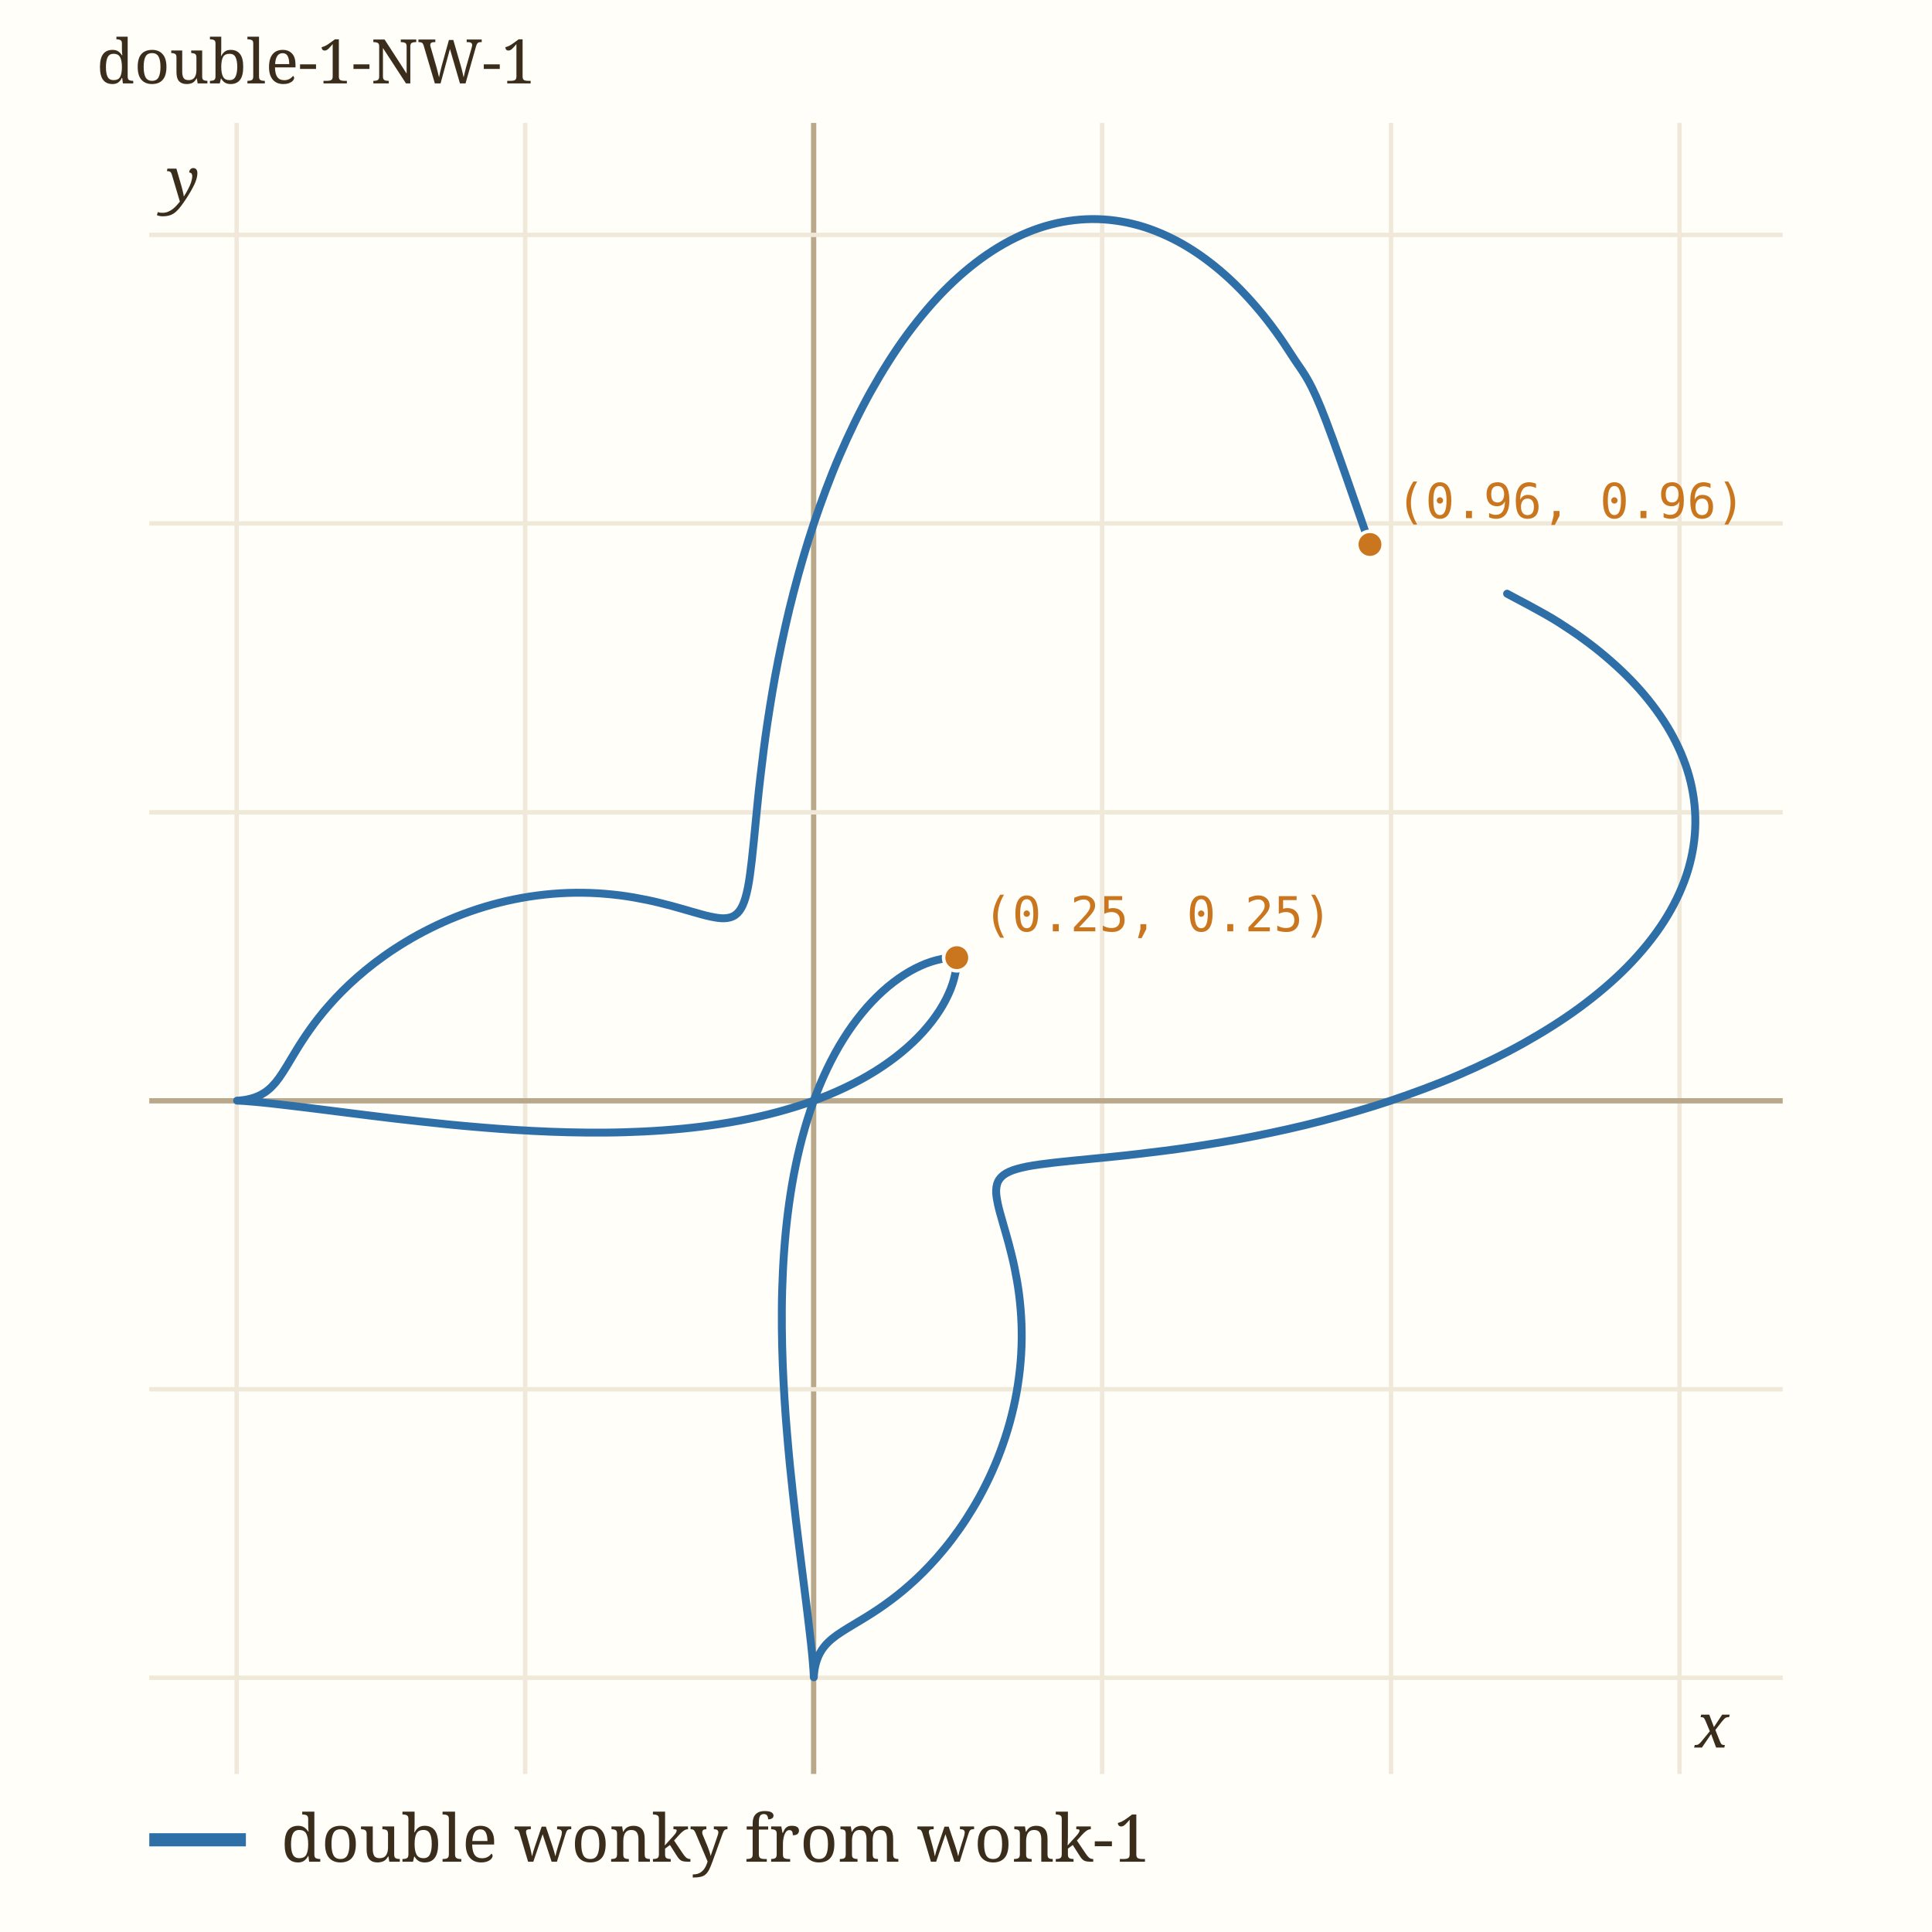
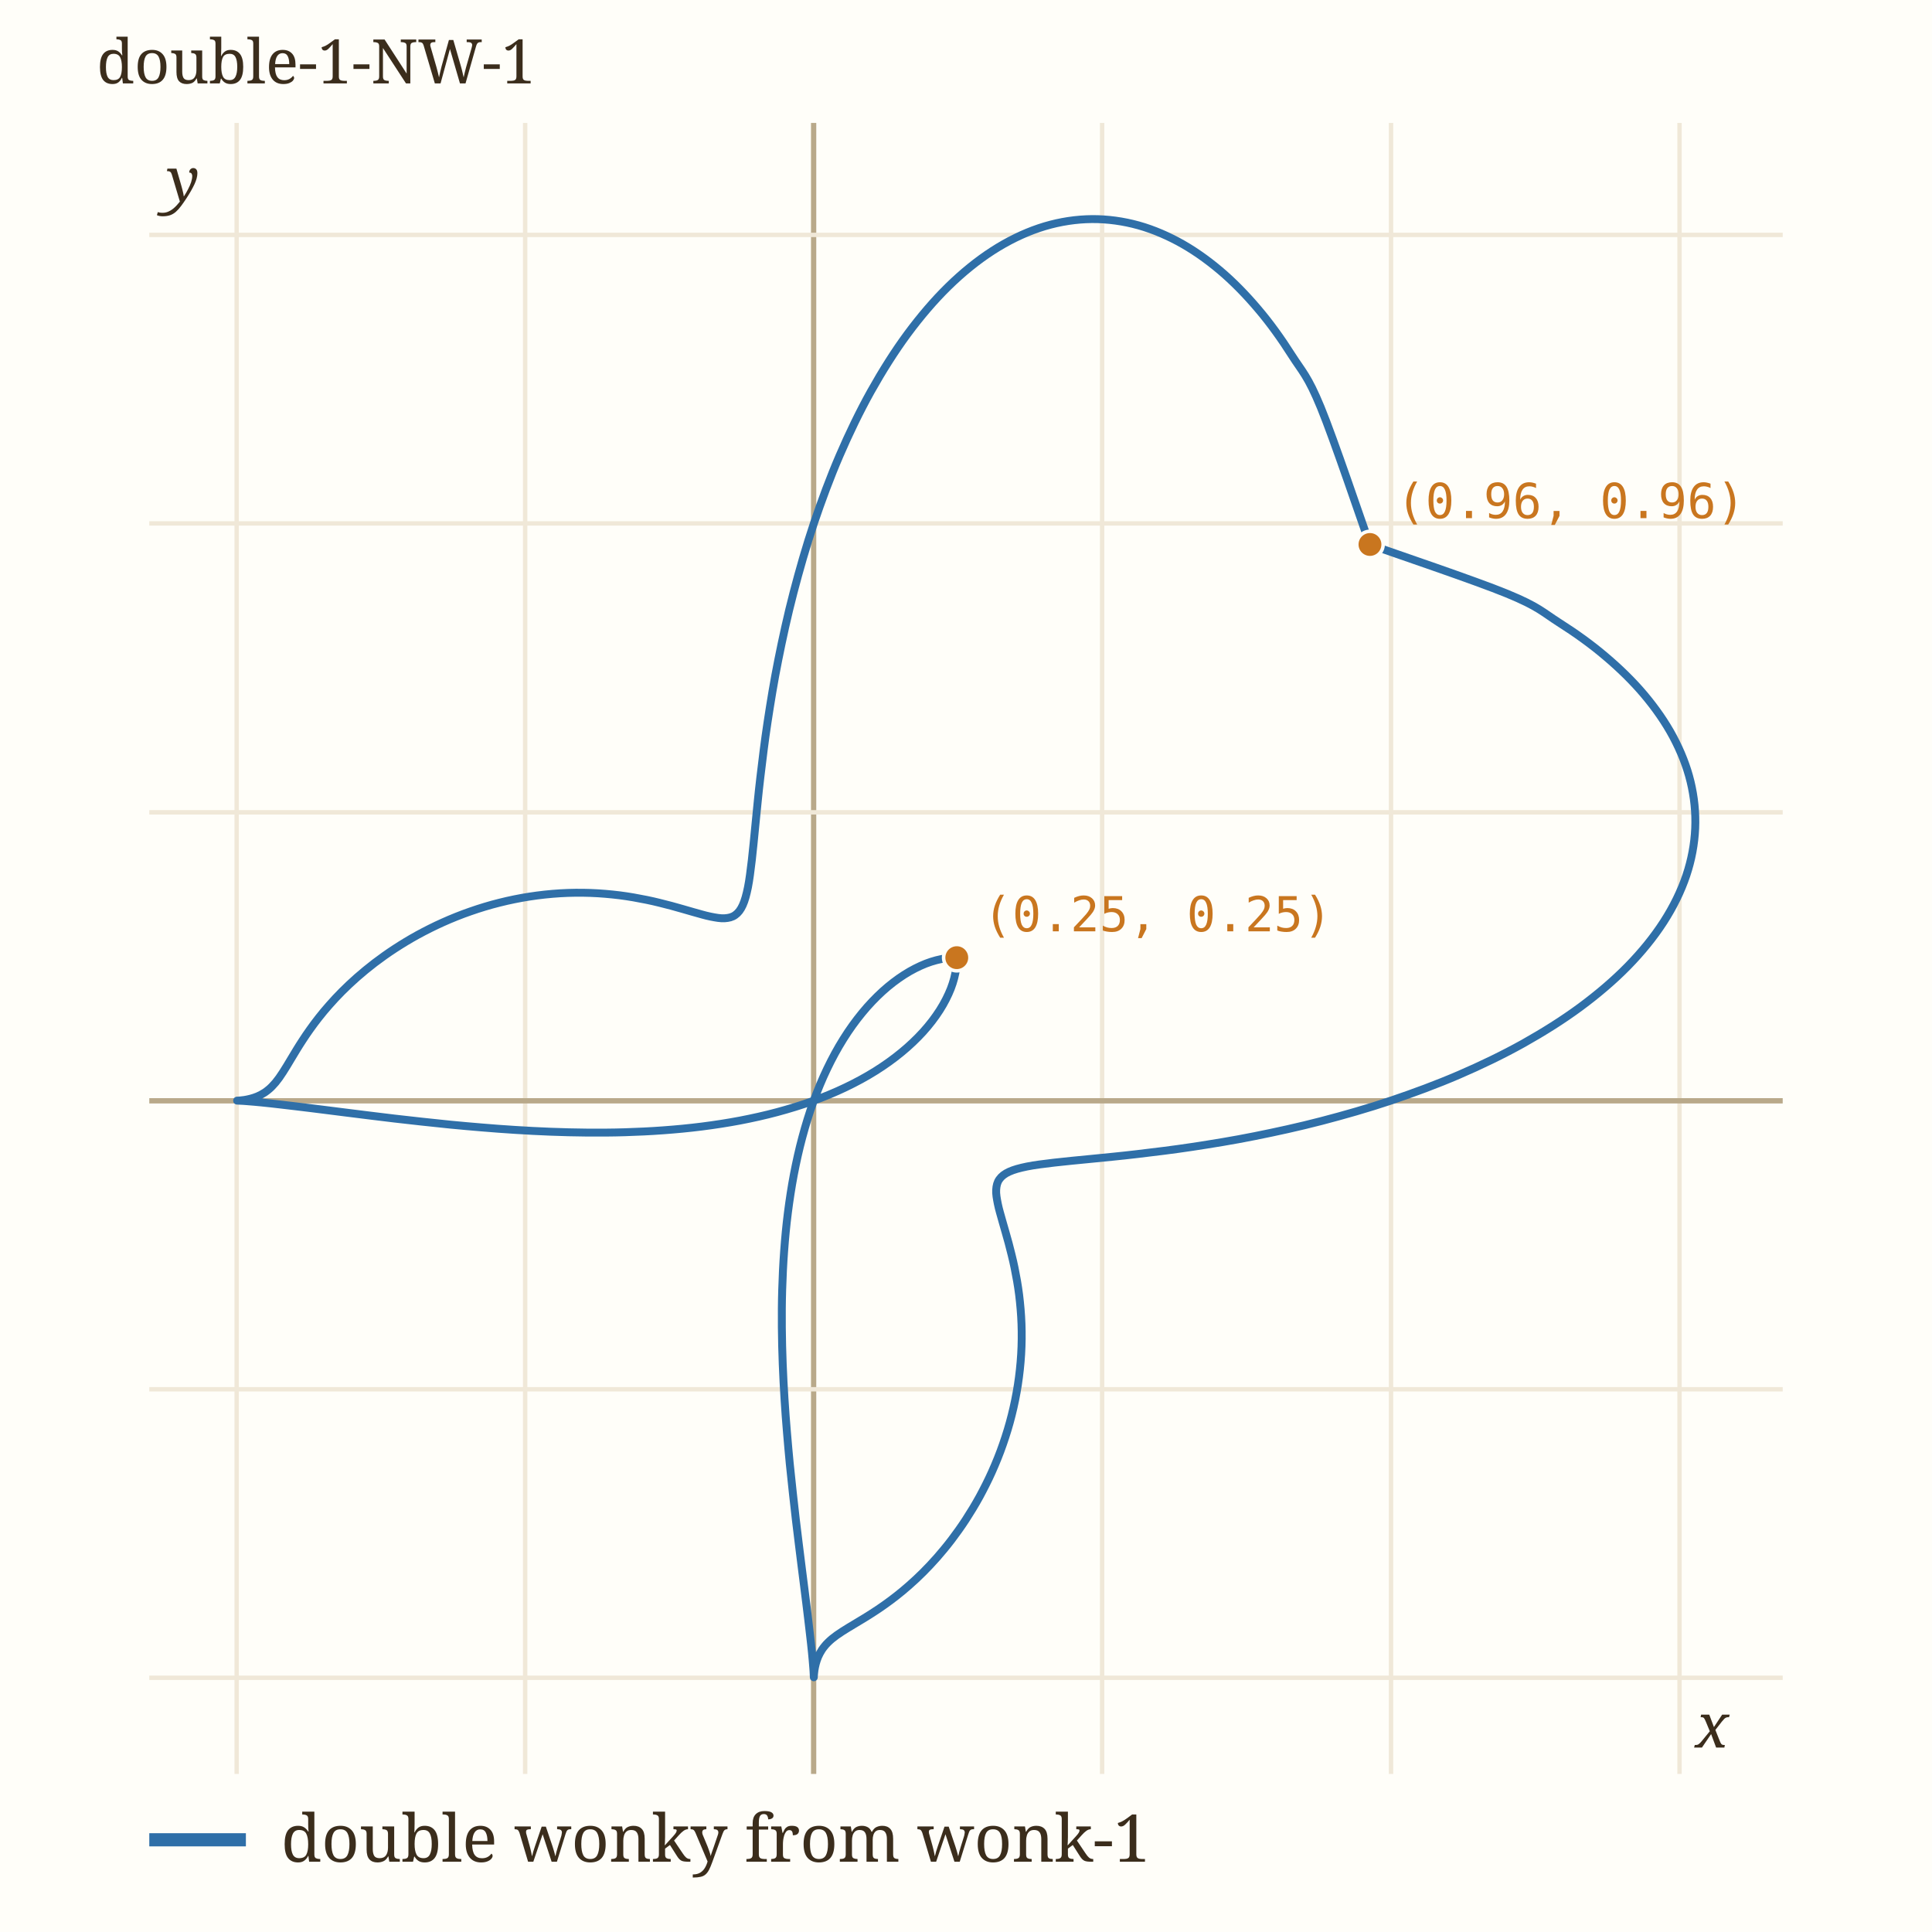
<svg xmlns="http://www.w3.org/2000/svg" viewBox="0 0 440 440" width="440" height="440" role="img" aria-label="double-1-NW-1" data-panel="double-1-NW-1">
  <rect x="0" y="0" width="440" height="440" fill="#fffef9" />
  <clipPath id="clip-double-1-NW-1">
    <rect x="34" y="28" width="372" height="376" />
  </clipPath>
  <g clip-path="url(#clip-double-1-NW-1)">
    <line x1="53.9" x2="53.9" y1="28" y2="404" stroke="#f0e8d8" stroke-width="1" />
    <text x="53.9" y="418.0" font-family="ui-monospace, Menlo, monospace" font-size="11" fill="#9c8a6a" text-anchor="middle">-1</text>
    <line x1="119.6" x2="119.6" y1="28" y2="404" stroke="#f0e8d8" stroke-width="1" />
    <text x="119.6" y="418.0" font-family="ui-monospace, Menlo, monospace" font-size="11" fill="#9c8a6a" text-anchor="middle">-0.5</text>
    <line x1="185.3" x2="185.3" y1="28" y2="404" stroke="#b9a98a" stroke-width="1.2" />
    <line x1="251.0" x2="251.0" y1="28" y2="404" stroke="#f0e8d8" stroke-width="1" />
    <text x="251.0" y="418.0" font-family="ui-monospace, Menlo, monospace" font-size="11" fill="#9c8a6a" text-anchor="middle">0.5</text>
    <line x1="316.8" x2="316.8" y1="28" y2="404" stroke="#f0e8d8" stroke-width="1" />
    <text x="316.8" y="418.0" font-family="ui-monospace, Menlo, monospace" font-size="11" fill="#9c8a6a" text-anchor="middle">1</text>
    <line x1="382.5" x2="382.5" y1="28" y2="404" stroke="#f0e8d8" stroke-width="1" />
    <text x="382.5" y="418.0" font-family="ui-monospace, Menlo, monospace" font-size="11" fill="#9c8a6a" text-anchor="middle">1.5</text>
    <line x1="34" x2="406" y1="382.1" y2="382.1" stroke="#f0e8d8" stroke-width="1" />
    <text x="28.0" y="386.1" font-family="ui-monospace, Menlo, monospace" font-size="11" fill="#9c8a6a" text-anchor="end">-1</text>
    <line x1="34" x2="406" y1="316.4" y2="316.4" stroke="#f0e8d8" stroke-width="1" />
    <text x="28.0" y="320.4" font-family="ui-monospace, Menlo, monospace" font-size="11" fill="#9c8a6a" text-anchor="end">-0.5</text>
    <line x1="34" x2="406" y1="250.7" y2="250.7" stroke="#b9a98a" stroke-width="1.2" />
    <line x1="34" x2="406" y1="185.0" y2="185.0" stroke="#f0e8d8" stroke-width="1" />
    <text x="28.0" y="189.0" font-family="ui-monospace, Menlo, monospace" font-size="11" fill="#9c8a6a" text-anchor="end">0.5</text>
    <line x1="34" x2="406" y1="119.2" y2="119.2" stroke="#f0e8d8" stroke-width="1" />
    <text x="28.0" y="123.2" font-family="ui-monospace, Menlo, monospace" font-size="11" fill="#9c8a6a" text-anchor="end">1</text>
    <line x1="34" x2="406" y1="53.5" y2="53.5" stroke="#f0e8d8" stroke-width="1" />
    <text x="28.0" y="57.5" font-family="ui-monospace, Menlo, monospace" font-size="11" fill="#9c8a6a" text-anchor="end">1.5</text>
-     <path d="M311.97,124.03 C310.11,118.82 303.75,99.95 300.79,92.77 C297.83,85.58 296.59,84.67 294.21,80.94 C291.84,77.20 289.26,73.60 286.52,70.38 C283.79,67.15 280.86,64.14 277.81,61.57 C274.76,59.00 271.53,56.74 268.22,54.97 C264.92,53.21 261.47,51.83 257.99,50.99 C254.51,50.15 250.91,49.77 247.35,49.93 C243.78,50.09 240.15,50.76 236.59,51.96 C233.04,53.16 229.47,54.91 226.04,57.12 C222.60,59.34 219.20,62.10 215.97,65.26 C212.74,68.42 209.61,72.10 206.67,76.07 C203.74,80.04 200.95,84.48 198.37,89.08 C195.80,93.69 193.40,98.67 191.23,103.70 C189.06,108.73 187.10,114.03 185.34,119.24 C183.59,124.46 182.06,129.83 180.71,135.00 C179.36,140.17 178.23,145.37 177.25,150.27 C176.26,155.18 175.49,159.98 174.81,164.43 C174.13,168.89 173.63,173.13 173.17,176.98 C172.71,180.83 172.39,184.38 172.07,187.54 C171.75,190.69 171.51,193.49 171.22,195.91 C170.93,198.34 170.68,200.37 170.34,202.08 C169.99,203.79 169.63,205.11 169.15,206.16 C168.67,207.21 168.13,207.90 167.44,208.39 C166.75,208.89 165.97,209.07 165.03,209.13 C164.10,209.19 163.03,208.99 161.82,208.75 C160.61,208.51 159.26,208.09 157.77,207.68 C156.29,207.27 154.65,206.76 152.91,206.30 C151.17,205.85 149.28,205.35 147.31,204.95 C145.35,204.55 143.25,204.17 141.11,203.90 C138.98,203.64 136.73,203.44 134.48,203.36 C132.22,203.28 129.89,203.30 127.57,203.44 C125.26,203.58 122.91,203.83 120.60,204.19 C118.29,204.55 115.97,205.02 113.72,205.59 C111.47,206.15 109.24,206.83 107.10,207.58 C104.96,208.32 102.86,209.17 100.87,210.06 C98.87,210.95 96.95,211.93 95.12,212.92 C93.30,213.92 91.56,214.98 89.93,216.04 C88.30,217.10 86.77,218.20 85.33,219.29 C83.90,220.38 82.57,221.49 81.33,222.57 C80.09,223.66 78.95,224.74 77.89,225.80 C76.84,226.85 75.88,227.89 75.00,228.89 C74.11,229.88 73.32,230.86 72.58,231.79 C71.84,232.72 71.19,233.62 70.58,234.47 C69.97,235.32 69.42,236.14 68.92,236.91 C68.41,237.68 67.96,238.41 67.54,239.09 C67.11,239.78 66.73,240.43 66.37,241.03 C66.00,241.64 65.67,242.20 65.35,242.73 C65.03,243.26 64.73,243.74 64.43,244.20 C64.14,244.65 63.86,245.07 63.58,245.46 C63.30,245.85 63.03,246.20 62.76,246.53 C62.48,246.86 62.21,247.16 61.94,247.43 C61.67,247.71 61.40,247.96 61.12,248.18 C60.85,248.41 60.57,248.61 60.30,248.80 C60.02,248.98 59.74,249.14 59.47,249.29 C59.19,249.44 58.91,249.57 58.64,249.69 C58.37,249.80 58.09,249.90 57.83,249.99 C57.56,250.08 57.30,250.16 57.05,250.22 C56.79,250.29 56.55,250.34 56.31,250.39 C56.08,250.44 55.85,250.48 55.65,250.51 C55.44,250.54 55.24,250.56 55.07,250.58 C54.89,250.60 54.73,250.62 54.59,250.63 C54.45,250.64 54.33,250.64 54.23,250.65 C54.13,250.65 54.06,250.66 54.01,250.66 C53.96,250.66 53.93,250.66 53.93,250.66 C53.93,250.66 54.00,250.66 54.01,250.66 C54.03,250.66 53.97,250.66 54.01,250.66 C54.06,250.66 54.16,250.66 54.28,250.67 C54.41,250.67 54.57,250.68 54.77,250.69 C54.98,250.70 55.22,250.71 55.51,250.73 C55.81,250.75 56.15,250.78 56.54,250.81 C56.94,250.84 57.38,250.88 57.89,250.92 C58.40,250.97 58.97,251.02 59.60,251.08 C60.24,251.15 60.93,251.22 61.70,251.30 C62.47,251.39 63.31,251.48 64.23,251.59 C65.15,251.69 66.14,251.81 67.21,251.94 C68.29,252.07 69.44,252.21 70.68,252.36 C71.92,252.52 73.25,252.69 74.66,252.86 C76.07,253.04 77.58,253.23 79.17,253.43 C80.76,253.63 82.44,253.84 84.22,254.06 C85.99,254.28 87.85,254.51 89.81,254.74 C91.76,254.96 93.81,255.20 95.94,255.43 C98.07,255.67 100.29,255.90 102.59,256.13 C104.90,256.35 107.29,256.57 109.75,256.77 C112.21,256.98 114.75,257.17 117.35,257.33 C119.96,257.49 122.64,257.64 125.36,257.74 C128.09,257.84 130.89,257.92 133.71,257.94 C136.53,257.96 139.42,257.95 142.31,257.86 C145.20,257.77 148.13,257.64 151.05,257.42 C153.97,257.21 156.92,256.93 159.84,256.56 C162.75,256.19 165.67,255.74 168.53,255.20 C171.38,254.65 174.23,254.02 176.98,253.28 C179.73,252.54 182.45,251.71 185.05,250.77 C187.64,249.83 190.18,248.78 192.56,247.64 C194.95,246.50 197.25,245.25 199.37,243.92 C201.50,242.59 203.50,241.15 205.31,239.66 C207.12,238.18 208.78,236.59 210.23,235.00 C211.68,233.40 212.96,231.72 214.01,230.08 C215.06,228.44 215.91,226.75 216.54,225.16 C217.16,223.56 217.57,221.96 217.76,220.52 C217.94,219.08 217.62,216.91 217.64,216.51 C217.66,216.12 217.55,217.84 217.85,218.15 C218.16,218.45 219.88,218.34 219.49,218.36 C219.09,218.38 216.92,218.06 215.48,218.24 C214.04,218.43 212.44,218.84 210.84,219.46 C209.25,220.09 207.56,220.94 205.92,221.99 C204.28,223.04 202.60,224.32 201.00,225.77 C199.41,227.22 197.82,228.88 196.34,230.69 C194.85,232.50 193.41,234.50 192.08,236.63 C190.75,238.75 189.50,241.05 188.36,243.44 C187.22,245.82 186.17,248.36 185.23,250.95 C184.29,253.55 183.46,256.27 182.72,259.02 C181.98,261.77 181.35,264.62 180.80,267.47 C180.26,270.33 179.81,273.25 179.44,276.16 C179.07,279.08 178.79,282.03 178.58,284.95 C178.36,287.87 178.23,290.80 178.14,293.69 C178.05,296.58 178.04,299.47 178.06,302.29 C178.08,305.11 178.16,307.91 178.26,310.64 C178.36,313.36 178.51,316.04 178.67,318.65 C178.83,321.25 179.02,323.79 179.23,326.25 C179.43,328.71 179.65,331.10 179.87,333.41 C180.10,335.71 180.33,337.93 180.57,340.06 C180.80,342.19 181.04,344.24 181.26,346.19 C181.49,348.15 181.72,350.01 181.94,351.78 C182.16,353.56 182.37,355.24 182.57,356.83 C182.77,358.42 182.96,359.93 183.14,361.34 C183.31,362.75 183.48,364.08 183.64,365.32 C183.79,366.56 183.93,367.71 184.06,368.79 C184.19,369.86 184.31,370.85 184.41,371.77 C184.52,372.69 184.61,373.53 184.70,374.30 C184.78,375.07 184.85,375.76 184.92,376.40 C184.98,377.03 185.03,377.60 185.08,378.11 C185.12,378.62 185.16,379.06 185.19,379.46 C185.22,379.85 185.25,380.19 185.27,380.49 C185.29,380.78 185.30,381.02 185.31,381.23 C185.32,381.43 185.33,381.59 185.33,381.72 C185.34,381.84 185.34,381.94 185.34,381.99 C185.34,382.03 185.34,381.97 185.34,381.99 C185.34,382.00 185.34,382.07 185.34,382.07 C185.34,382.07 185.34,382.04 185.34,381.99 C185.34,381.94 185.35,381.87 185.35,381.77 C185.36,381.67 185.36,381.55 185.37,381.41 C185.38,381.27 185.40,381.11 185.42,380.93 C185.44,380.76 185.46,380.56 185.49,380.35 C185.52,380.15 185.56,379.92 185.61,379.69 C185.66,379.45 185.71,379.21 185.78,378.95 C185.84,378.70 185.92,378.44 186.01,378.17 C186.10,377.91 186.20,377.63 186.31,377.36 C186.43,377.09 186.56,376.81 186.71,376.53 C186.86,376.26 187.02,375.98 187.20,375.70 C187.39,375.43 187.59,375.15 187.82,374.88 C188.04,374.60 188.29,374.33 188.57,374.06 C188.84,373.79 189.14,373.52 189.47,373.24 C189.80,372.97 190.15,372.70 190.54,372.42 C190.93,372.14 191.35,371.86 191.80,371.57 C192.26,371.27 192.74,370.97 193.27,370.65 C193.80,370.33 194.36,370.00 194.97,369.63 C195.57,369.27 196.22,368.89 196.91,368.46 C197.59,368.04 198.32,367.59 199.09,367.08 C199.86,366.58 200.68,366.03 201.53,365.42 C202.38,364.81 203.28,364.16 204.21,363.42 C205.14,362.68 206.12,361.89 207.11,361.00 C208.11,360.12 209.15,359.16 210.20,358.11 C211.26,357.05 212.34,355.91 213.43,354.67 C214.51,353.43 215.62,352.10 216.71,350.67 C217.80,349.23 218.90,347.70 219.96,346.07 C221.02,344.44 222.08,342.70 223.08,340.88 C224.07,339.05 225.05,337.13 225.94,335.13 C226.83,333.14 227.68,331.04 228.42,328.90 C229.17,326.76 229.85,324.53 230.41,322.28 C230.98,320.03 231.45,317.71 231.81,315.40 C232.17,313.09 232.42,310.74 232.56,308.43 C232.70,306.11 232.72,303.78 232.64,301.52 C232.56,299.27 232.36,297.02 232.10,294.89 C231.83,292.75 231.45,290.65 231.05,288.69 C230.65,286.72 230.15,284.83 229.70,283.09 C229.24,281.35 228.73,279.71 228.32,278.23 C227.91,276.74 227.49,275.39 227.25,274.18 C227.01,272.97 226.81,271.90 226.87,270.97 C226.93,270.03 227.11,269.25 227.61,268.56 C228.10,267.87 228.79,267.33 229.84,266.85 C230.89,266.37 232.21,266.01 233.92,265.66 C235.63,265.32 237.66,265.07 240.09,264.78 C242.51,264.49 245.31,264.25 248.46,263.93 C251.62,263.61 255.17,263.29 259.02,262.83 C262.87,262.37 267.11,261.87 271.57,261.19 C276.02,260.51 280.82,259.74 285.73,258.75 C290.63,257.77 295.83,256.64 301.00,255.29 C306.17,253.94 311.54,252.41 316.76,250.66 C321.97,248.90 327.27,246.94 332.30,244.77 C337.33,242.60 342.31,240.20 346.92,237.63 C351.52,235.05 355.96,232.26 359.93,229.33 C363.90,226.39 367.58,223.26 370.74,220.03 C373.90,216.80 376.66,213.40 378.88,209.96 C381.09,206.53 382.84,202.96 384.04,199.41 C385.24,195.85 385.91,192.22 386.07,188.65 C386.23,185.09 385.85,181.49 385.01,178.01 C384.17,174.53 382.79,171.08 381.03,167.78 C379.26,164.47 377.00,161.24 374.43,158.19 C371.86,155.14 368.85,152.21 365.62,149.48 C362.40,146.74 358.80,144.16 355.06,141.79 C351.33,139.41 345.21,136.31 343.23,135.21" fill="none" stroke="#2f6fa8" stroke-width="1.8" stroke-linecap="round" data-path="double-1-NW-1" />
+     <path d="M311.97,124.03 C310.11,118.82 303.75,99.95 300.79,92.77 C297.83,85.58 296.59,84.67 294.21,80.94 C291.84,77.20 289.26,73.60 286.52,70.38 C283.79,67.15 280.86,64.14 277.81,61.57 C274.76,59.00 271.53,56.74 268.22,54.97 C264.92,53.21 261.47,51.83 257.99,50.99 C254.51,50.15 250.91,49.77 247.35,49.93 C243.78,50.09 240.15,50.76 236.59,51.96 C233.04,53.16 229.47,54.91 226.04,57.12 C222.60,59.34 219.20,62.10 215.97,65.26 C212.74,68.42 209.61,72.10 206.67,76.07 C203.74,80.04 200.95,84.48 198.37,89.08 C195.80,93.69 193.40,98.67 191.23,103.70 C189.06,108.73 187.10,114.03 185.34,119.24 C183.59,124.46 182.06,129.83 180.71,135.00 C179.36,140.17 178.23,145.37 177.25,150.27 C176.26,155.18 175.49,159.98 174.81,164.43 C174.13,168.89 173.63,173.13 173.17,176.98 C172.71,180.83 172.39,184.38 172.07,187.54 C171.75,190.69 171.51,193.49 171.22,195.91 C170.93,198.34 170.68,200.37 170.34,202.08 C169.99,203.79 169.63,205.11 169.15,206.16 C168.67,207.21 168.13,207.90 167.44,208.39 C166.75,208.89 165.97,209.07 165.03,209.13 C164.10,209.19 163.03,208.99 161.82,208.75 C160.61,208.51 159.26,208.09 157.77,207.68 C156.29,207.27 154.65,206.76 152.91,206.30 C151.17,205.85 149.28,205.35 147.31,204.95 C145.35,204.55 143.25,204.17 141.11,203.90 C138.98,203.64 136.73,203.44 134.48,203.36 C132.22,203.28 129.89,203.30 127.57,203.44 C125.26,203.58 122.91,203.83 120.60,204.19 C118.29,204.55 115.97,205.02 113.72,205.59 C111.47,206.15 109.24,206.83 107.10,207.58 C104.96,208.32 102.86,209.17 100.87,210.06 C98.87,210.95 96.95,211.93 95.12,212.92 C93.30,213.92 91.56,214.98 89.93,216.04 C88.30,217.10 86.77,218.20 85.33,219.29 C83.90,220.38 82.57,221.49 81.33,222.57 C80.09,223.66 78.95,224.74 77.89,225.80 C76.84,226.85 75.88,227.89 75.00,228.89 C74.11,229.88 73.32,230.86 72.58,231.79 C71.84,232.72 71.19,233.62 70.58,234.47 C69.97,235.32 69.42,236.14 68.92,236.91 C68.41,237.68 67.96,238.41 67.54,239.09 C67.11,239.78 66.73,240.43 66.37,241.03 C66.00,241.64 65.67,242.20 65.35,242.73 C65.03,243.26 64.73,243.74 64.43,244.20 C64.14,244.65 63.86,245.07 63.58,245.46 C63.30,245.85 63.03,246.20 62.76,246.53 C62.48,246.86 62.21,247.16 61.94,247.43 C61.67,247.71 61.40,247.96 61.12,248.18 C60.85,248.41 60.57,248.61 60.30,248.80 C60.02,248.98 59.74,249.14 59.47,249.29 C59.19,249.44 58.91,249.57 58.64,249.69 C58.37,249.80 58.09,249.90 57.83,249.99 C57.56,250.08 57.30,250.16 57.05,250.22 C56.79,250.29 56.55,250.34 56.31,250.39 C56.08,250.44 55.85,250.48 55.65,250.51 C55.44,250.54 55.24,250.56 55.07,250.58 C54.89,250.60 54.73,250.62 54.59,250.63 C54.45,250.64 54.33,250.64 54.23,250.65 C54.13,250.65 54.06,250.66 54.01,250.66 C53.96,250.66 53.93,250.66 53.93,250.66 C53.93,250.66 54.00,250.66 54.01,250.66 C54.03,250.66 53.97,250.66 54.01,250.66 C54.06,250.66 54.16,250.66 54.28,250.67 C54.41,250.67 54.57,250.68 54.77,250.69 C54.98,250.70 55.22,250.71 55.51,250.73 C55.81,250.75 56.15,250.78 56.54,250.81 C56.94,250.84 57.38,250.88 57.89,250.92 C58.40,250.97 58.97,251.02 59.60,251.08 C60.24,251.15 60.93,251.22 61.70,251.30 C62.47,251.39 63.31,251.48 64.23,251.59 C65.15,251.69 66.14,251.81 67.21,251.94 C68.29,252.07 69.44,252.21 70.68,252.36 C71.92,252.52 73.25,252.69 74.66,252.86 C76.07,253.04 77.58,253.23 79.17,253.43 C80.76,253.63 82.44,253.84 84.22,254.06 C85.99,254.28 87.85,254.51 89.81,254.74 C91.76,254.96 93.81,255.20 95.94,255.43 C98.07,255.67 100.29,255.90 102.59,256.13 C104.90,256.35 107.29,256.57 109.75,256.77 C112.21,256.98 114.75,257.17 117.35,257.33 C119.96,257.49 122.64,257.64 125.36,257.74 C128.09,257.84 130.89,257.92 133.71,257.94 C136.53,257.96 139.42,257.95 142.31,257.86 C145.20,257.77 148.13,257.64 151.05,257.42 C153.97,257.21 156.92,256.93 159.84,256.56 C162.75,256.19 165.67,255.74 168.53,255.20 C171.38,254.65 174.23,254.02 176.98,253.28 C179.73,252.54 182.45,251.71 185.05,250.77 C187.64,249.83 190.18,248.78 192.56,247.64 C194.95,246.50 197.25,245.25 199.37,243.92 C201.50,242.59 203.50,241.15 205.31,239.66 C207.12,238.18 208.78,236.59 210.23,235.00 C211.68,233.40 212.96,231.72 214.01,230.08 C215.06,228.44 215.91,226.75 216.54,225.16 C217.16,223.56 217.57,221.96 217.76,220.52 C217.94,219.08 217.62,216.91 217.64,216.51 C217.66,216.12 217.55,217.84 217.85,218.15 C218.16,218.45 219.88,218.34 219.49,218.36 C219.09,218.38 216.92,218.06 215.48,218.24 C214.04,218.43 212.44,218.84 210.84,219.46 C209.25,220.09 207.56,220.94 205.92,221.99 C204.28,223.04 202.60,224.32 201.00,225.77 C199.41,227.22 197.82,228.88 196.34,230.69 C194.85,232.50 193.41,234.50 192.08,236.63 C190.75,238.75 189.50,241.05 188.36,243.44 C187.22,245.82 186.17,248.36 185.23,250.95 C184.29,253.55 183.46,256.27 182.72,259.02 C181.98,261.77 181.35,264.62 180.80,267.47 C180.26,270.33 179.81,273.25 179.44,276.16 C179.07,279.08 178.79,282.03 178.58,284.95 C178.36,287.87 178.23,290.80 178.14,293.69 C178.05,296.58 178.04,299.47 178.06,302.29 C178.08,305.11 178.16,307.91 178.26,310.64 C178.36,313.36 178.51,316.04 178.67,318.65 C178.83,321.25 179.02,323.79 179.23,326.25 C179.43,328.71 179.65,331.10 179.87,333.41 C180.10,335.71 180.33,337.93 180.57,340.06 C180.80,342.19 181.04,344.24 181.26,346.19 C181.49,348.15 181.72,350.01 181.94,351.78 C182.16,353.56 182.37,355.24 182.57,356.83 C182.77,358.42 182.96,359.93 183.14,361.34 C183.31,362.75 183.48,364.08 183.64,365.32 C183.79,366.56 183.93,367.71 184.06,368.79 C184.19,369.86 184.31,370.85 184.41,371.77 C184.52,372.69 184.61,373.53 184.70,374.30 C184.78,375.07 184.85,375.76 184.92,376.40 C184.98,377.03 185.03,377.60 185.08,378.11 C185.12,378.62 185.16,379.06 185.19,379.46 C185.22,379.85 185.25,380.19 185.27,380.49 C185.29,380.78 185.30,381.02 185.31,381.23 C185.32,381.43 185.33,381.59 185.33,381.72 C185.34,381.84 185.34,381.94 185.34,381.99 C185.34,382.03 185.34,381.97 185.34,381.99 C185.34,382.00 185.34,382.07 185.34,382.07 C185.34,382.07 185.34,382.04 185.34,381.99 C185.34,381.94 185.35,381.87 185.35,381.77 C185.36,381.67 185.36,381.55 185.37,381.41 C185.38,381.27 185.40,381.11 185.42,380.93 C185.44,380.76 185.46,380.56 185.49,380.35 C185.52,380.15 185.56,379.92 185.61,379.69 C185.66,379.45 185.71,379.21 185.78,378.95 C185.84,378.70 185.92,378.44 186.01,378.17 C186.10,377.91 186.20,377.63 186.31,377.36 C186.43,377.09 186.56,376.81 186.71,376.53 C186.86,376.26 187.02,375.98 187.20,375.70 C187.39,375.43 187.59,375.15 187.82,374.88 C188.04,374.60 188.29,374.33 188.57,374.06 C188.84,373.79 189.14,373.52 189.47,373.24 C189.80,372.97 190.15,372.70 190.54,372.42 C190.93,372.14 191.35,371.86 191.80,371.57 C192.26,371.27 192.74,370.97 193.27,370.65 C193.80,370.33 194.36,370.00 194.97,369.63 C195.57,369.27 196.22,368.89 196.91,368.46 C197.59,368.04 198.32,367.59 199.09,367.08 C199.86,366.58 200.68,366.03 201.53,365.42 C202.38,364.81 203.28,364.16 204.21,363.42 C205.14,362.68 206.12,361.89 207.11,361.00 C208.11,360.12 209.15,359.16 210.20,358.11 C211.26,357.05 212.34,355.91 213.43,354.67 C214.51,353.43 215.62,352.10 216.71,350.67 C217.80,349.23 218.90,347.70 219.96,346.07 C221.02,344.44 222.08,342.70 223.08,340.88 C224.07,339.05 225.05,337.13 225.94,335.13 C226.83,333.14 227.68,331.04 228.42,328.90 C229.17,326.76 229.85,324.53 230.41,322.28 C230.98,320.03 231.45,317.71 231.81,315.40 C232.17,313.09 232.42,310.74 232.56,308.43 C232.70,306.11 232.72,303.78 232.64,301.52 C232.56,299.27 232.36,297.02 232.10,294.89 C231.83,292.75 231.45,290.65 231.05,288.69 C230.65,286.72 230.15,284.83 229.70,283.09 C229.24,281.35 228.73,279.71 228.32,278.23 C227.91,276.74 227.49,275.39 227.25,274.18 C227.01,272.97 226.81,271.90 226.87,270.97 C226.93,270.03 227.11,269.25 227.61,268.56 C228.10,267.87 228.79,267.33 229.84,266.85 C230.89,266.37 232.21,266.01 233.92,265.66 C235.63,265.32 237.66,265.07 240.09,264.78 C242.51,264.49 245.31,264.25 248.46,263.93 C251.62,263.61 255.17,263.29 259.02,262.83 C262.87,262.37 267.11,261.87 271.57,261.19 C276.02,260.51 280.82,259.74 285.73,258.75 C290.63,257.77 295.83,256.64 301.00,255.29 C306.17,253.94 311.54,252.41 316.76,250.66 C321.97,248.90 327.27,246.94 332.30,244.77 C337.33,242.60 342.31,240.20 346.92,237.63 C351.52,235.05 355.96,232.26 359.93,229.33 C363.90,226.39 367.58,223.26 370.74,220.03 C373.90,216.80 376.66,213.40 378.88,209.96 C381.09,206.53 382.84,202.96 384.04,199.41 C385.24,195.85 385.91,192.22 386.07,188.65 C386.23,185.09 385.85,181.49 385.01,178.01 C384.17,174.53 382.79,171.08 381.03,167.78 C379.26,164.47 377.00,161.24 374.43,158.19 C371.86,155.14 368.85,152.21 365.62,149.48 C362.40,146.74 358.80,144.16 355.06,141.79 C351.33,139.41 350.42,138.17 343.23,135.21 C336.05,132.25 317.18,125.89 311.97,124.03" fill="none" stroke="#2f6fa8" stroke-width="1.8" stroke-linecap="round" data-path="double-1-NW-1" />
    <circle cx="217.9" cy="218.1" r="3" fill="#c9761f" stroke="#fffef9" stroke-width="0.8" />
    <text x="223.9" y="212.1" font-family="ui-monospace, Menlo, monospace" font-size="11" fill="#c9761f">(0.25, 0.25)</text>
    <circle cx="312.0" cy="124.0" r="3" fill="#c9761f" stroke="#fffef9" stroke-width="0.8" />
    <text x="318.0" y="118.0" font-family="ui-monospace, Menlo, monospace" font-size="11" fill="#c9761f">(0.96, 0.96)</text>
  </g>
  <text x="386.1" y="398.0" font-family="Georgia, serif" font-size="14" font-style="italic" fill="#3b2d1c">x</text>
  <text x="38.0" y="45.9" font-family="Georgia, serif" font-size="14" font-style="italic" fill="#3b2d1c">y</text>
  <text x="22" y="19" font-family="Georgia, serif" font-size="14" fill="#3b2d1c">double-1-NW-1</text>
  <line x1="34" x2="56" y1="419" y2="419" stroke="#2f6fa8" stroke-width="3" />
  <text x="64" y="424" font-family="Georgia, serif" font-size="15" fill="#3b2d1c">double wonky from wonk-1</text>
</svg>
